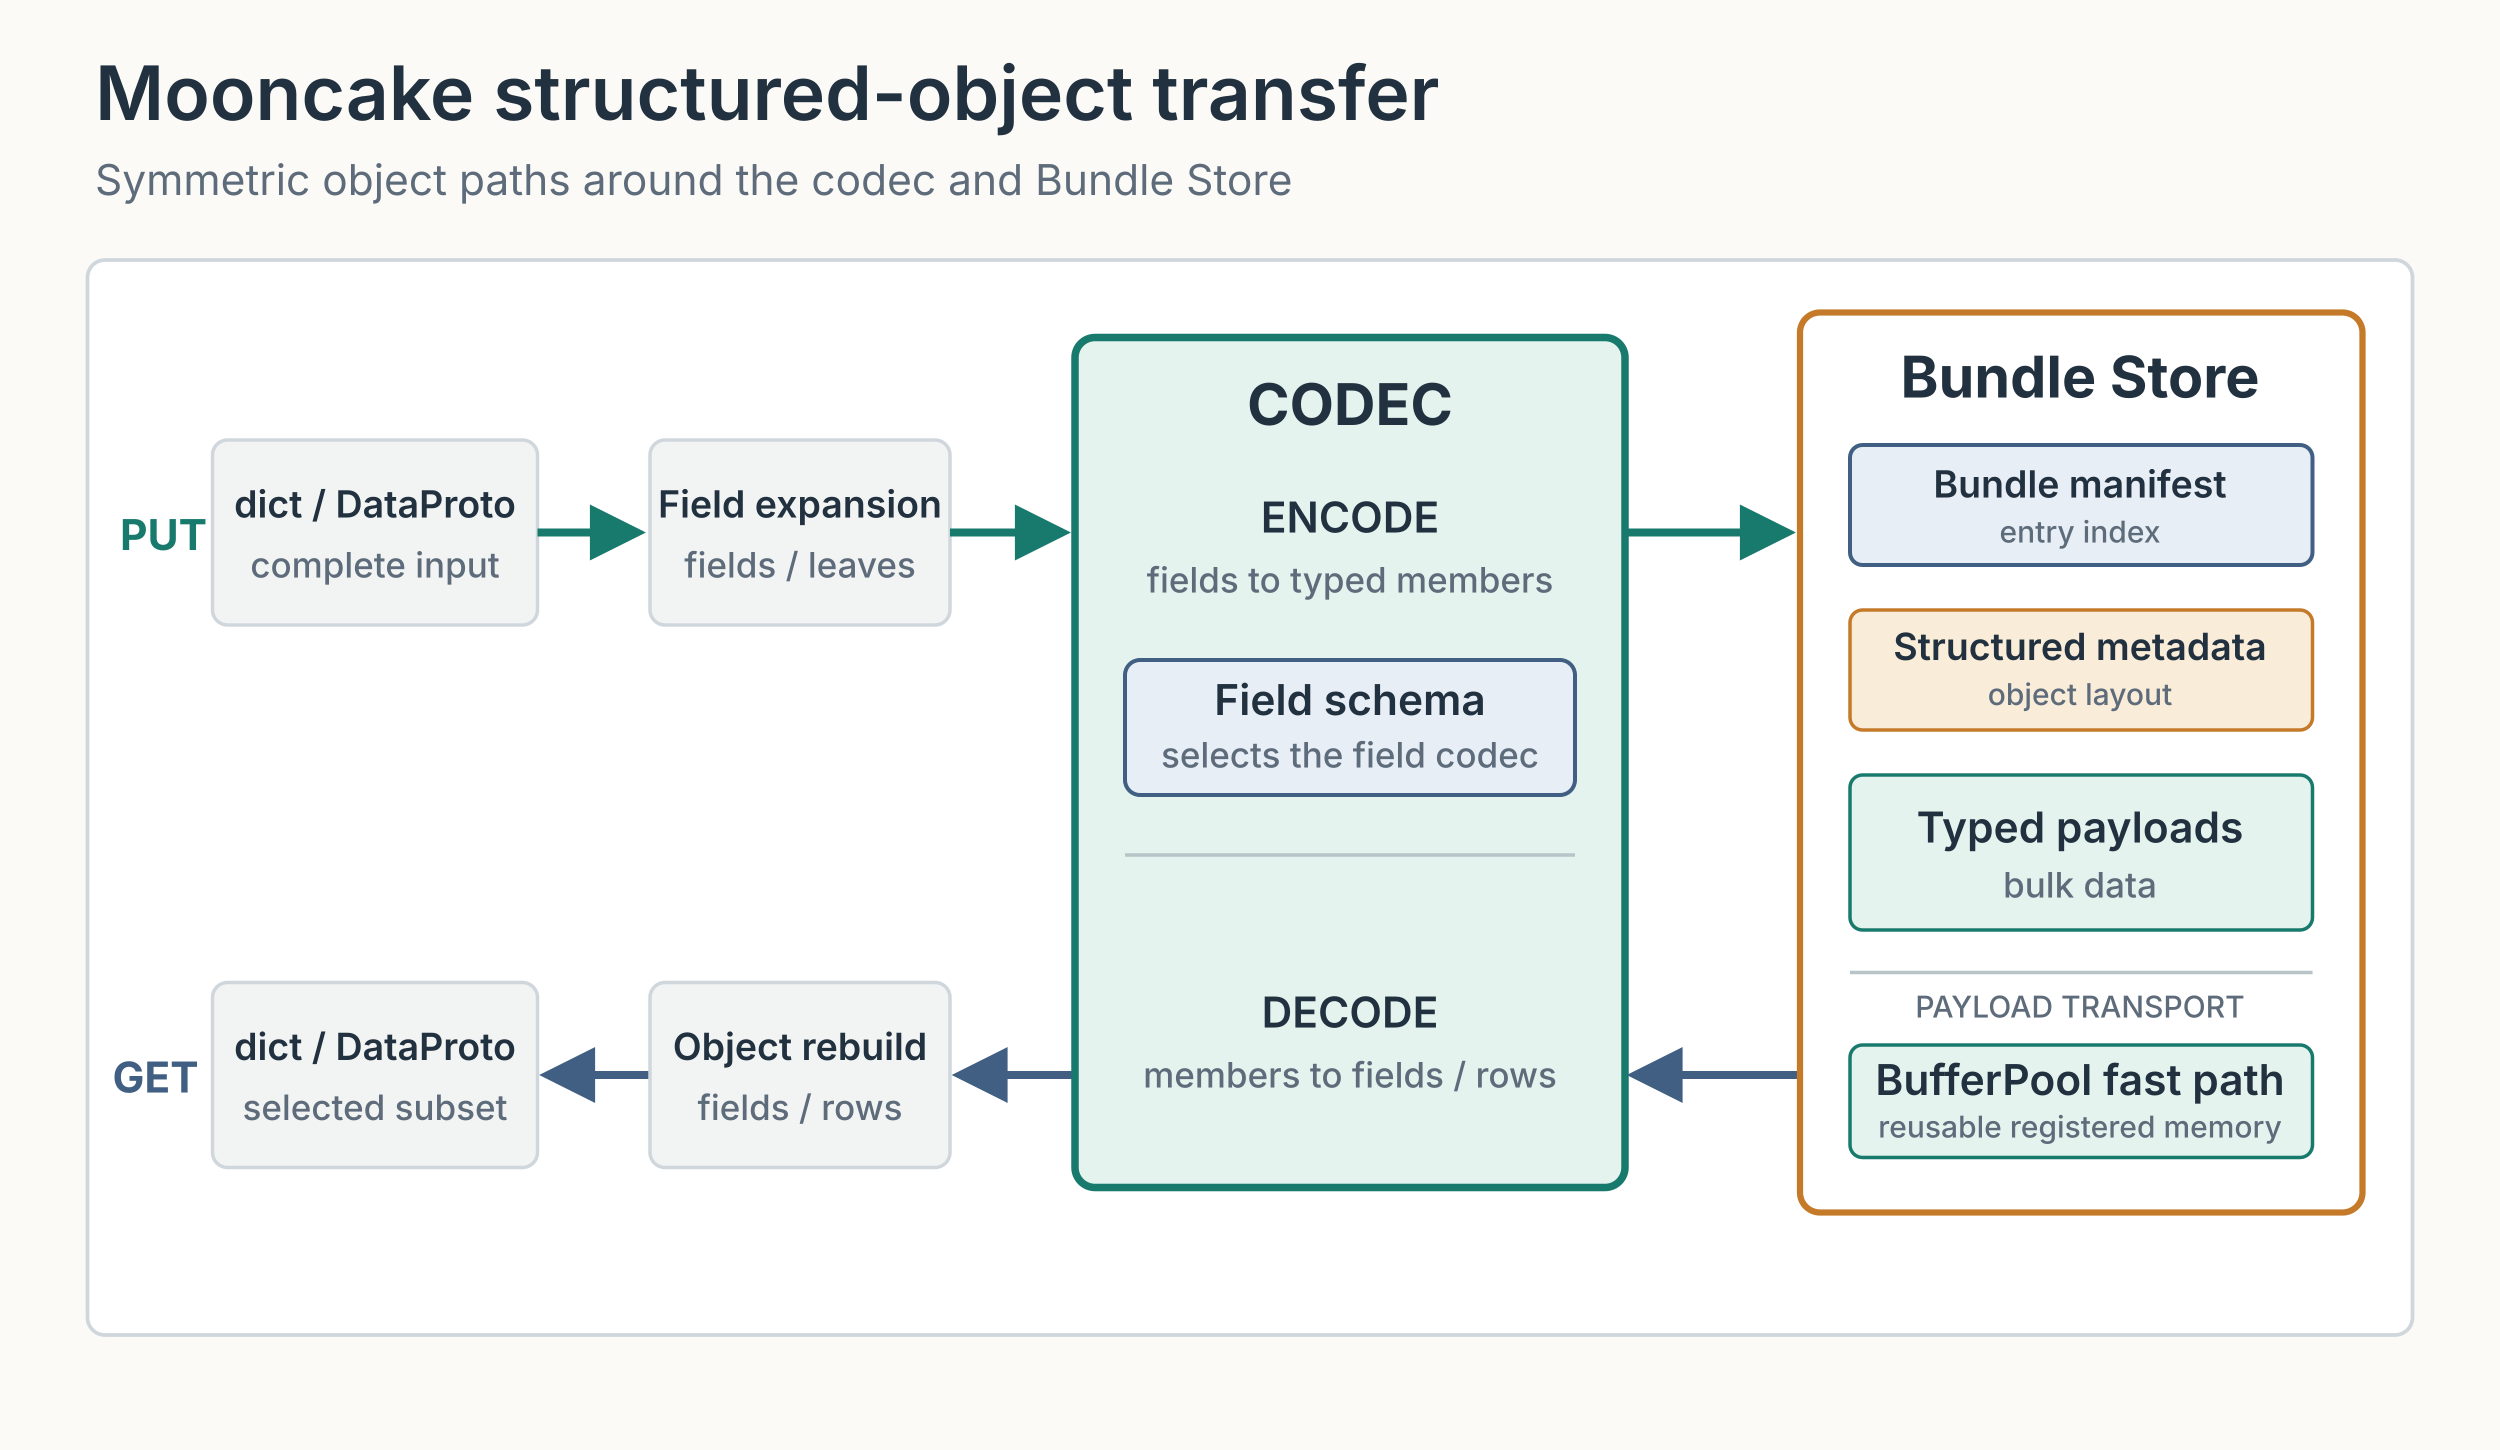
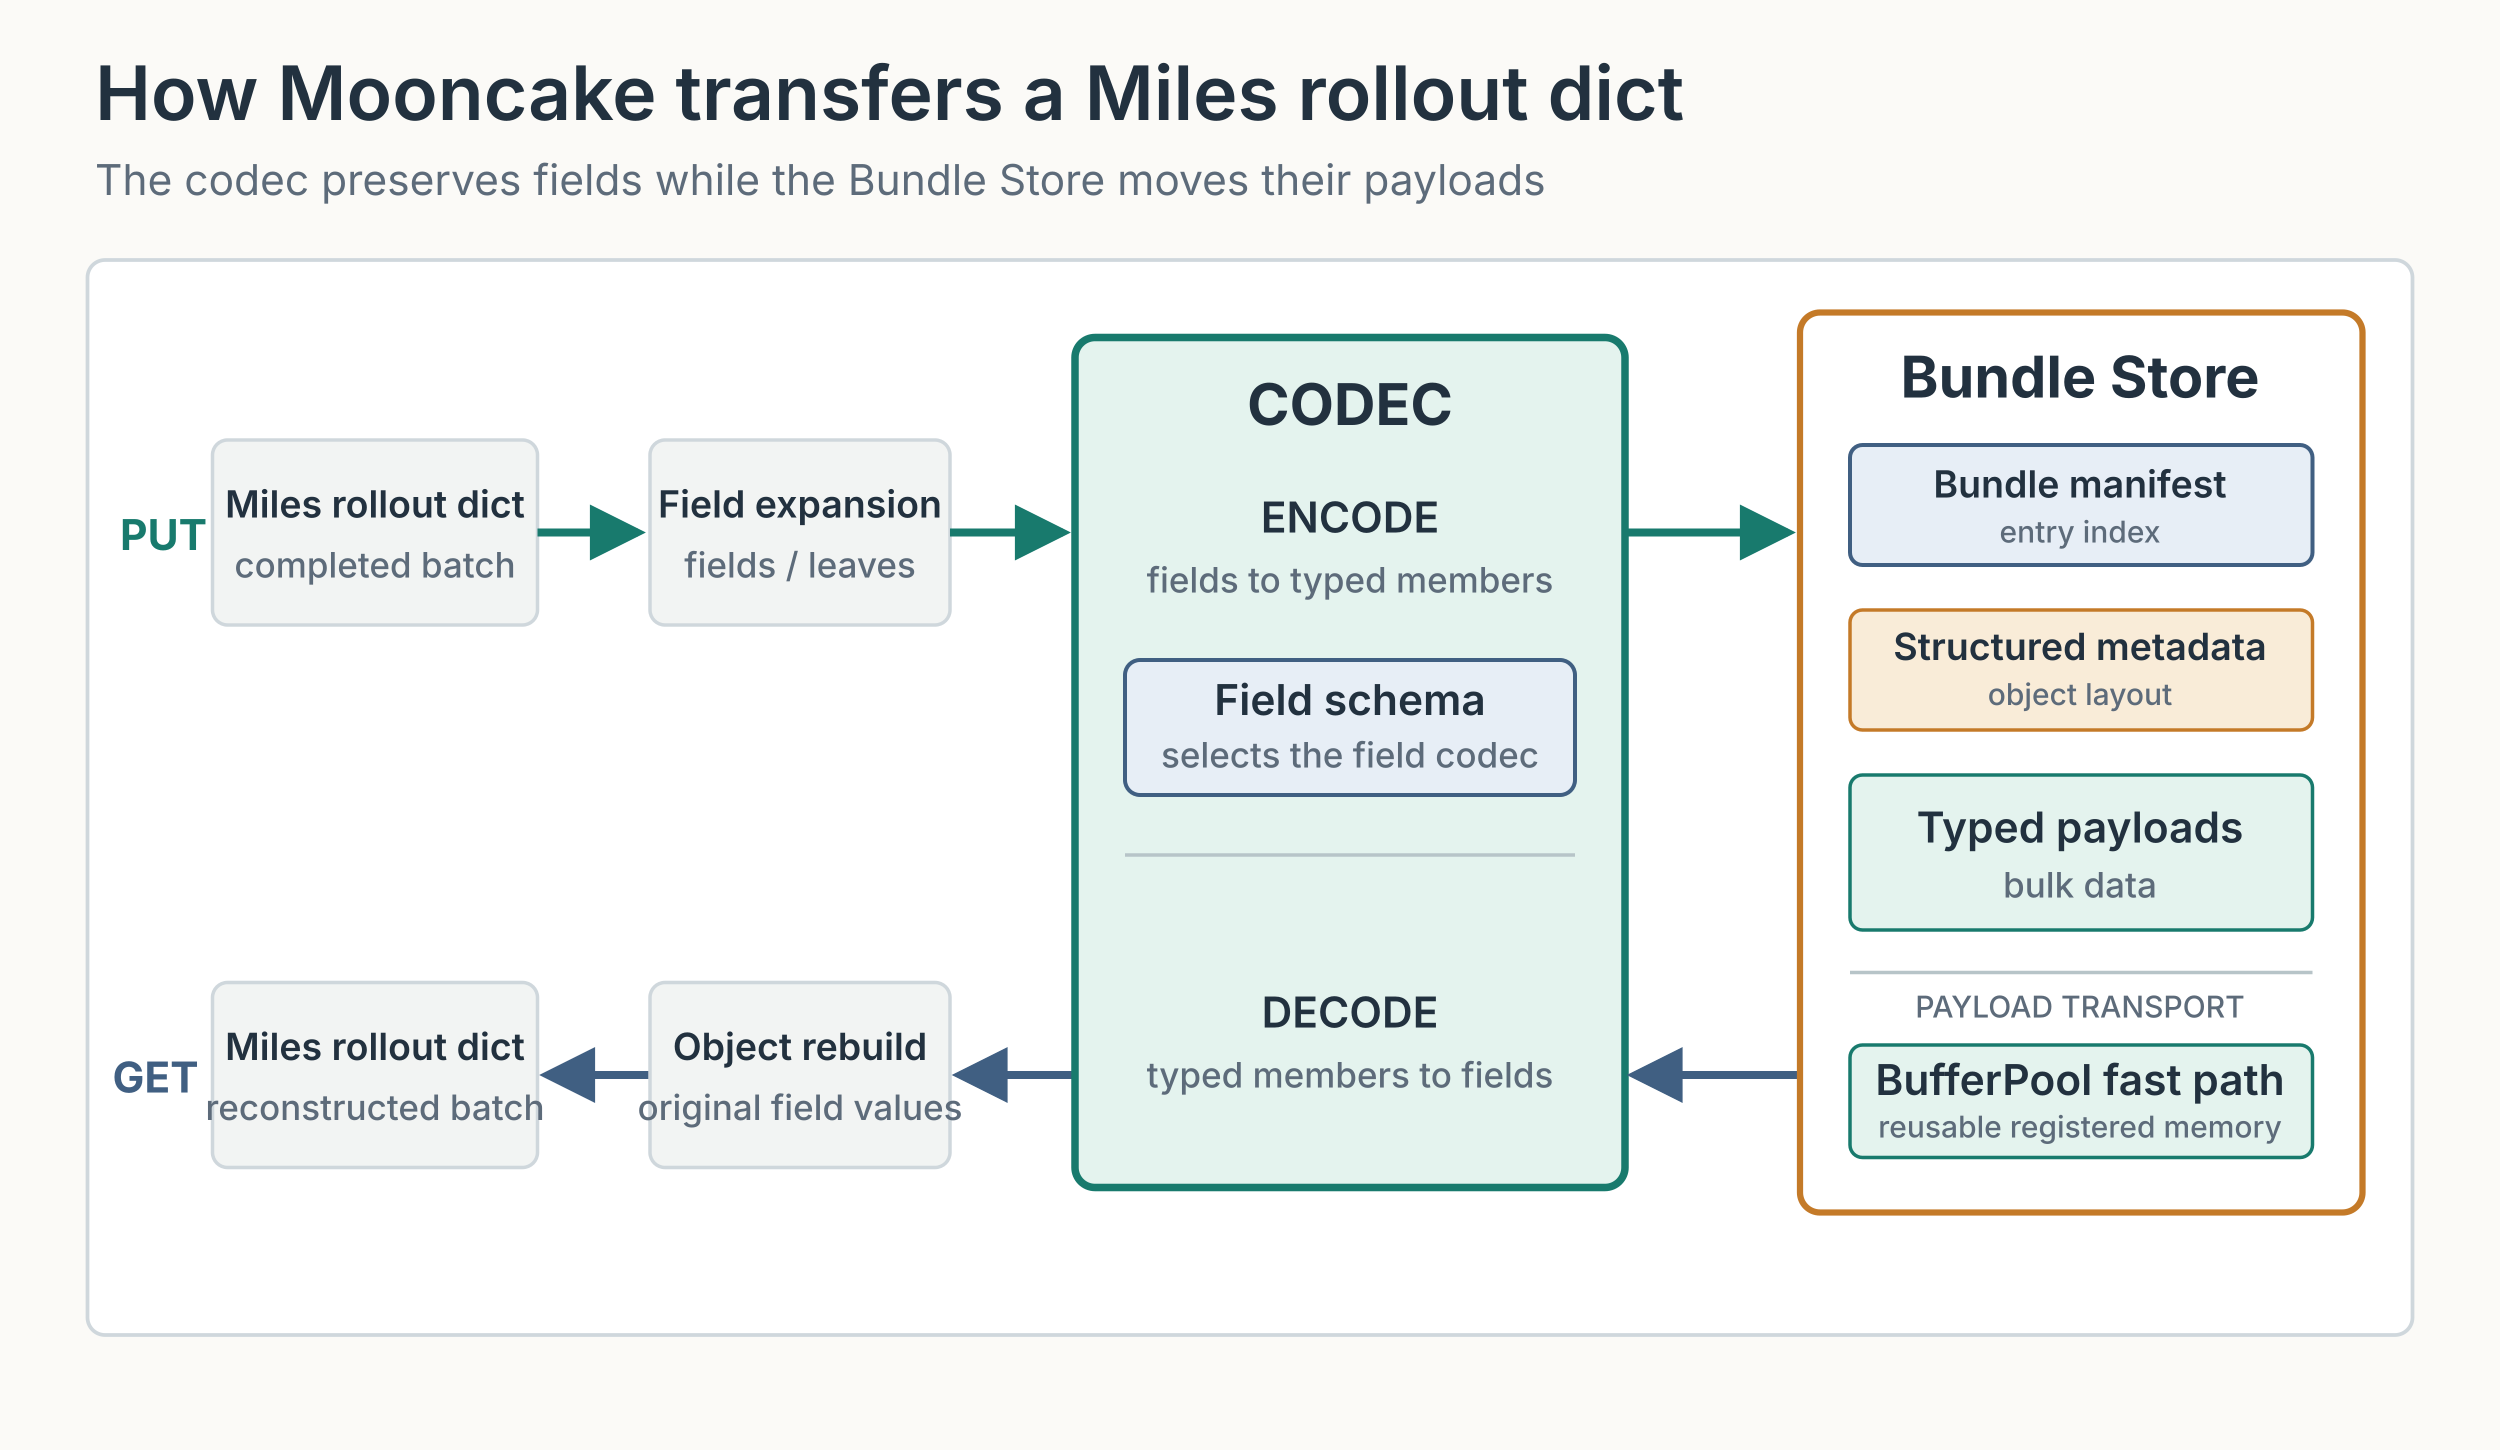
<svg xmlns="http://www.w3.org/2000/svg" width="1000" height="580" viewBox="0 0 1000 580" role="img" aria-labelledby="title desc">
  <defs>
    <marker id="arrow-right" viewBox="0 0 10 10" refX="8.5" refY="5" markerWidth="7" markerHeight="7" orient="auto">
      <path d="M0 0 L10 5 L0 10 z" fill="#187a6d" />
    </marker>
    <marker id="arrow-get" viewBox="0 0 10 10" refX="8.5" refY="5" markerWidth="7" markerHeight="7" orient="auto">
      <path d="M0 0 L10 5 L0 10 z" fill="#405f82" />
    </marker>
    <style>
      .bg { fill: #fbfaf7; }
      .title { font: 600 30px -apple-system, BlinkMacSystemFont, "Segoe UI", sans-serif; fill: #22313f; }
      .subtitle { font: 400 17px -apple-system, BlinkMacSystemFont, "Segoe UI", sans-serif; fill: #5d6b7a; }
      .heading { font: 700 23px -apple-system, BlinkMacSystemFont, "Segoe UI", sans-serif; fill: #22313f; }
      .label { font: 600 17px -apple-system, BlinkMacSystemFont, "Segoe UI", sans-serif; fill: #22313f; }
      .box-label { font: 600 15px -apple-system, BlinkMacSystemFont, "Segoe UI", sans-serif; fill: #22313f; }
      .member-label { font: 600 15px -apple-system, BlinkMacSystemFont, "Segoe UI", sans-serif; fill: #22313f; }
      .small { font: 500 14px -apple-system, BlinkMacSystemFont, "Segoe UI", sans-serif; fill: #5d6b7a; }
      .tiny { font: 500 12px -apple-system, BlinkMacSystemFont, "Segoe UI", sans-serif; fill: #5d6b7a; }
      .lane-put { font: 700 17px -apple-system, BlinkMacSystemFont, "Segoe UI", sans-serif; fill: #187a6d; }
      .lane-get { font: 700 17px -apple-system, BlinkMacSystemFont, "Segoe UI", sans-serif; fill: #405f82; }
      .panel { fill: #fff; stroke: #cfd7dc; stroke-width: 1.5; }
      .neutral { fill: #f2f4f3; stroke: #cfd7dc; stroke-width: 1.4; }
      .codec { fill: #e4f3ee; stroke: #187a6d; stroke-width: 3; }
      .schema { fill: #e7eef6; stroke: #405f82; stroke-width: 1.6; }
      .bundle { fill: #fff; stroke: #c47a28; stroke-width: 2.5; }
      .member { fill: #f9ecd8; stroke: #c47a28; stroke-width: 1.4; }
      .manifest { fill: #e7eef6; stroke: #405f82; stroke-width: 1.6; }
      .payload { fill: #e4f3ee; stroke: #187a6d; stroke-width: 1.4; }
      .put { fill: none; stroke: #187a6d; stroke-width: 3.2; marker-end: url(#arrow-right); }
      .get { fill: none; stroke: #405f82; stroke-width: 3.2; marker-end: url(#arrow-get); }
      .divider { stroke: #b7c4c8; stroke-width: 1.4; }
    </style>
  </defs>
  <rect class="bg" width="1000" height="580" />
-   <text class="title" x="38" y="48">Mooncake structured-object transfer</text>
-   <text class="subtitle" x="38" y="78">Symmetric object paths around the codec and Bundle Store</text>
+   <text class="title" x="38" y="48">How Mooncake transfers a Miles rollout dict</text>
+   <text class="subtitle" x="38" y="78">The codec preserves fields while the Bundle Store moves their payloads</text>
  <rect class="panel" x="35" y="104" width="930" height="430" rx="7" />
  <text class="lane-put" x="48" y="220">PUT</text>
  <rect class="neutral" x="85" y="176" width="130" height="74" rx="6" />
-   <text class="box-label" x="150" y="207" text-anchor="middle">dict / DataProto</text>
-   <text class="small" x="150" y="231" text-anchor="middle">complete input</text>
+   <text class="box-label" x="150" y="207" text-anchor="middle">Miles rollout dict</text>
+   <text class="small" x="150" y="231" text-anchor="middle">completed batch</text>
  <path class="put" d="M215 213 H255" />
  <rect class="neutral" x="260" y="176" width="120" height="74" rx="6" />
  <text class="box-label" x="320" y="207" text-anchor="middle">Field expansion</text>
  <text class="small" x="320" y="231" text-anchor="middle">fields / leaves</text>
  <path class="put" d="M380 213 H425" />
  <text class="lane-get" x="45" y="437">GET</text>
  <rect class="neutral" x="85" y="393" width="130" height="74" rx="6" />
-   <text class="box-label" x="150" y="424" text-anchor="middle">dict / DataProto</text>
-   <text class="small" x="150" y="448" text-anchor="middle">selected subset</text>
+   <text class="box-label" x="150" y="424" text-anchor="middle">Miles rollout dict</text>
+   <text class="small" x="150" y="448" text-anchor="middle">reconstructed batch</text>
  <path class="get" d="M260 430 H219" />
  <rect class="neutral" x="260" y="393" width="120" height="74" rx="6" />
  <text class="box-label" x="320" y="424" text-anchor="middle">Object rebuild</text>
-   <text class="small" x="320" y="448" text-anchor="middle">fields / rows</text>
+   <text class="small" x="320" y="448" text-anchor="middle">original field values</text>
  <path class="get" d="M430 430 H384" />
  <rect class="codec" x="430" y="135" width="220" height="340" rx="8" />
  <text class="heading" x="540" y="170" text-anchor="middle">CODEC</text>
  <text class="label" x="540" y="213" text-anchor="middle">ENCODE</text>
  <text class="small" x="540" y="237" text-anchor="middle">fields to typed members</text>
  <rect class="schema" x="450" y="264" width="180" height="54" rx="6" />
  <text class="label" x="540" y="286" text-anchor="middle">Field schema</text>
  <text class="small" x="540" y="307" text-anchor="middle">selects the field codec</text>
  <line class="divider" x1="450" y1="342" x2="630" y2="342" />
  <text class="label" x="540" y="411" text-anchor="middle">DECODE</text>
-   <text class="small" x="540" y="435" text-anchor="middle">members to fields / rows</text>
+   <text class="small" x="540" y="435" text-anchor="middle">typed members to fields</text>
  <path class="put" d="M650 213 H715" />
  <path class="get" d="M720 430 H654" />
  <rect class="bundle" x="720" y="125" width="225" height="360" rx="8" />
  <text class="heading" x="832" y="159" text-anchor="middle">Bundle Store</text>
  <rect class="manifest" x="740" y="178" width="185" height="48" rx="5" />
  <text class="member-label" x="832" y="199" text-anchor="middle">Bundle manifest</text>
  <text class="tiny" x="832" y="217" text-anchor="middle">entry index</text>
  <rect class="member" x="740" y="244" width="185" height="48" rx="5" />
  <text class="member-label" x="832" y="264" text-anchor="middle">Structured metadata</text>
  <text class="tiny" x="832" y="282" text-anchor="middle">object layout</text>
  <rect class="payload" x="740" y="310" width="185" height="62" rx="5" />
  <text class="label" x="832" y="337" text-anchor="middle">Typed payloads</text>
  <text class="small" x="832" y="359" text-anchor="middle">bulk data</text>
  <line class="divider" x1="740" y1="389" x2="925" y2="389" />
  <text class="tiny" x="832" y="407" text-anchor="middle">PAYLOAD TRANSPORT</text>
  <rect class="payload" x="740" y="418" width="185" height="45" rx="5" />
  <text class="label" x="832" y="438" text-anchor="middle">BufferPool fast path</text>
  <text class="tiny" x="832" y="455" text-anchor="middle">reusable registered memory</text>
</svg>
